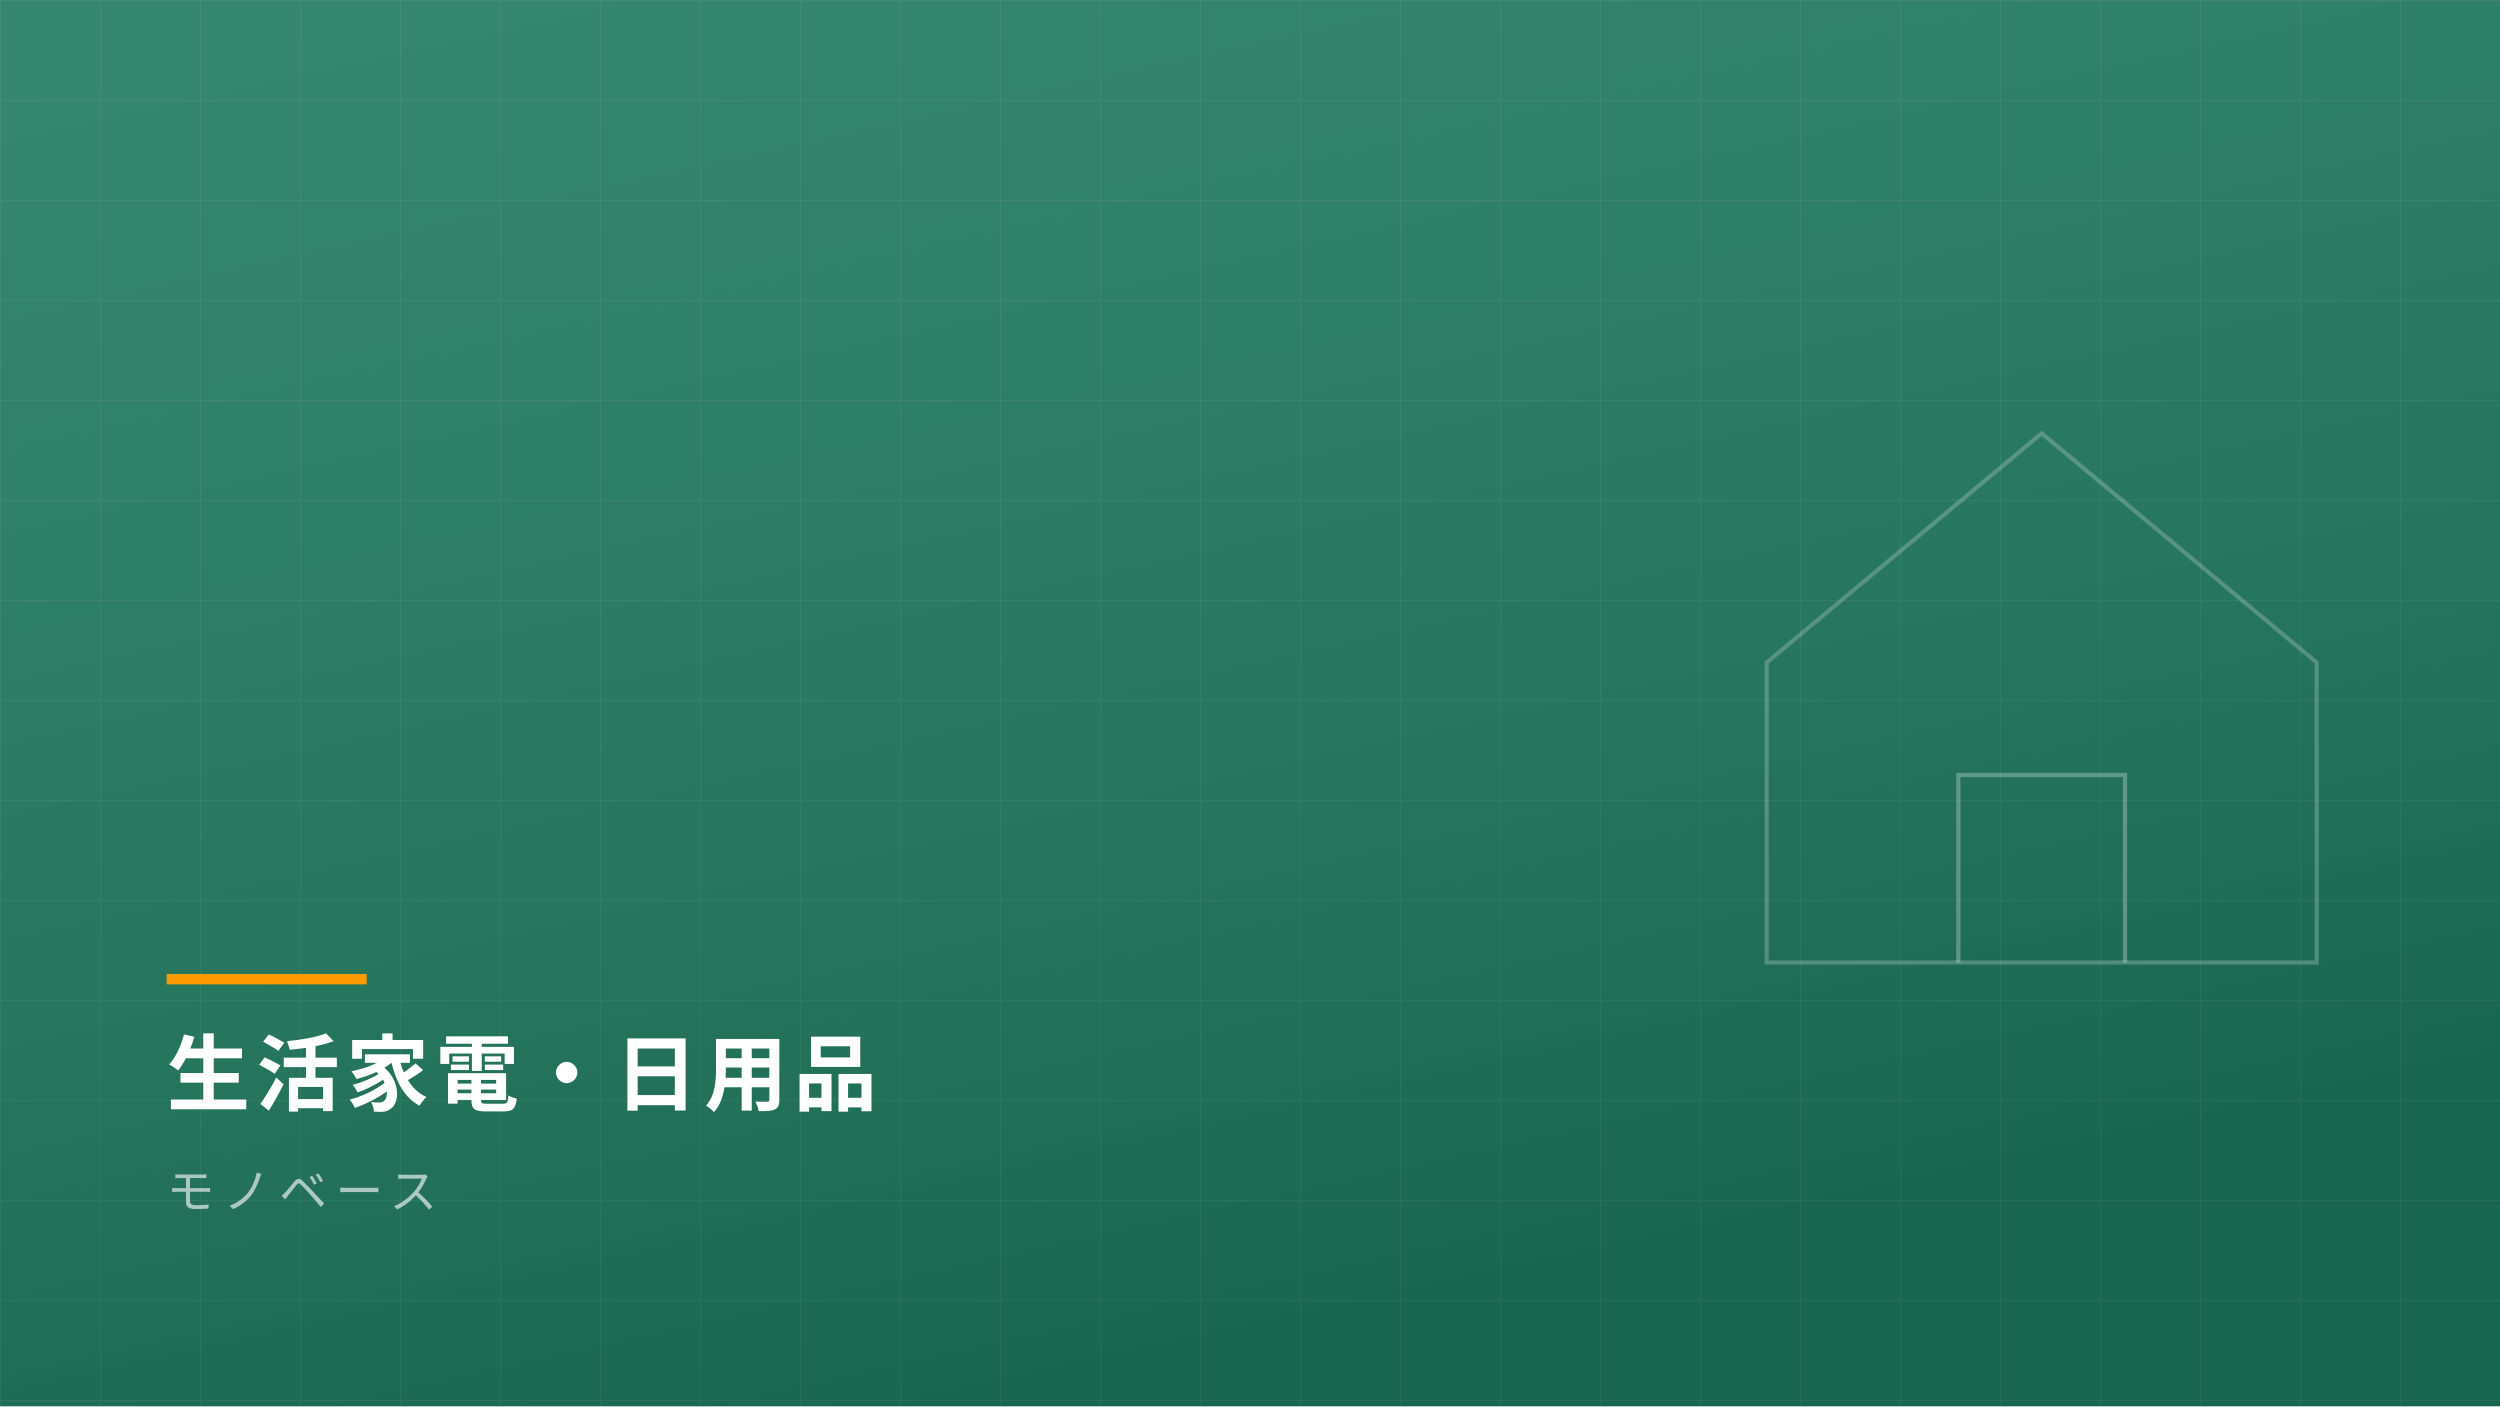
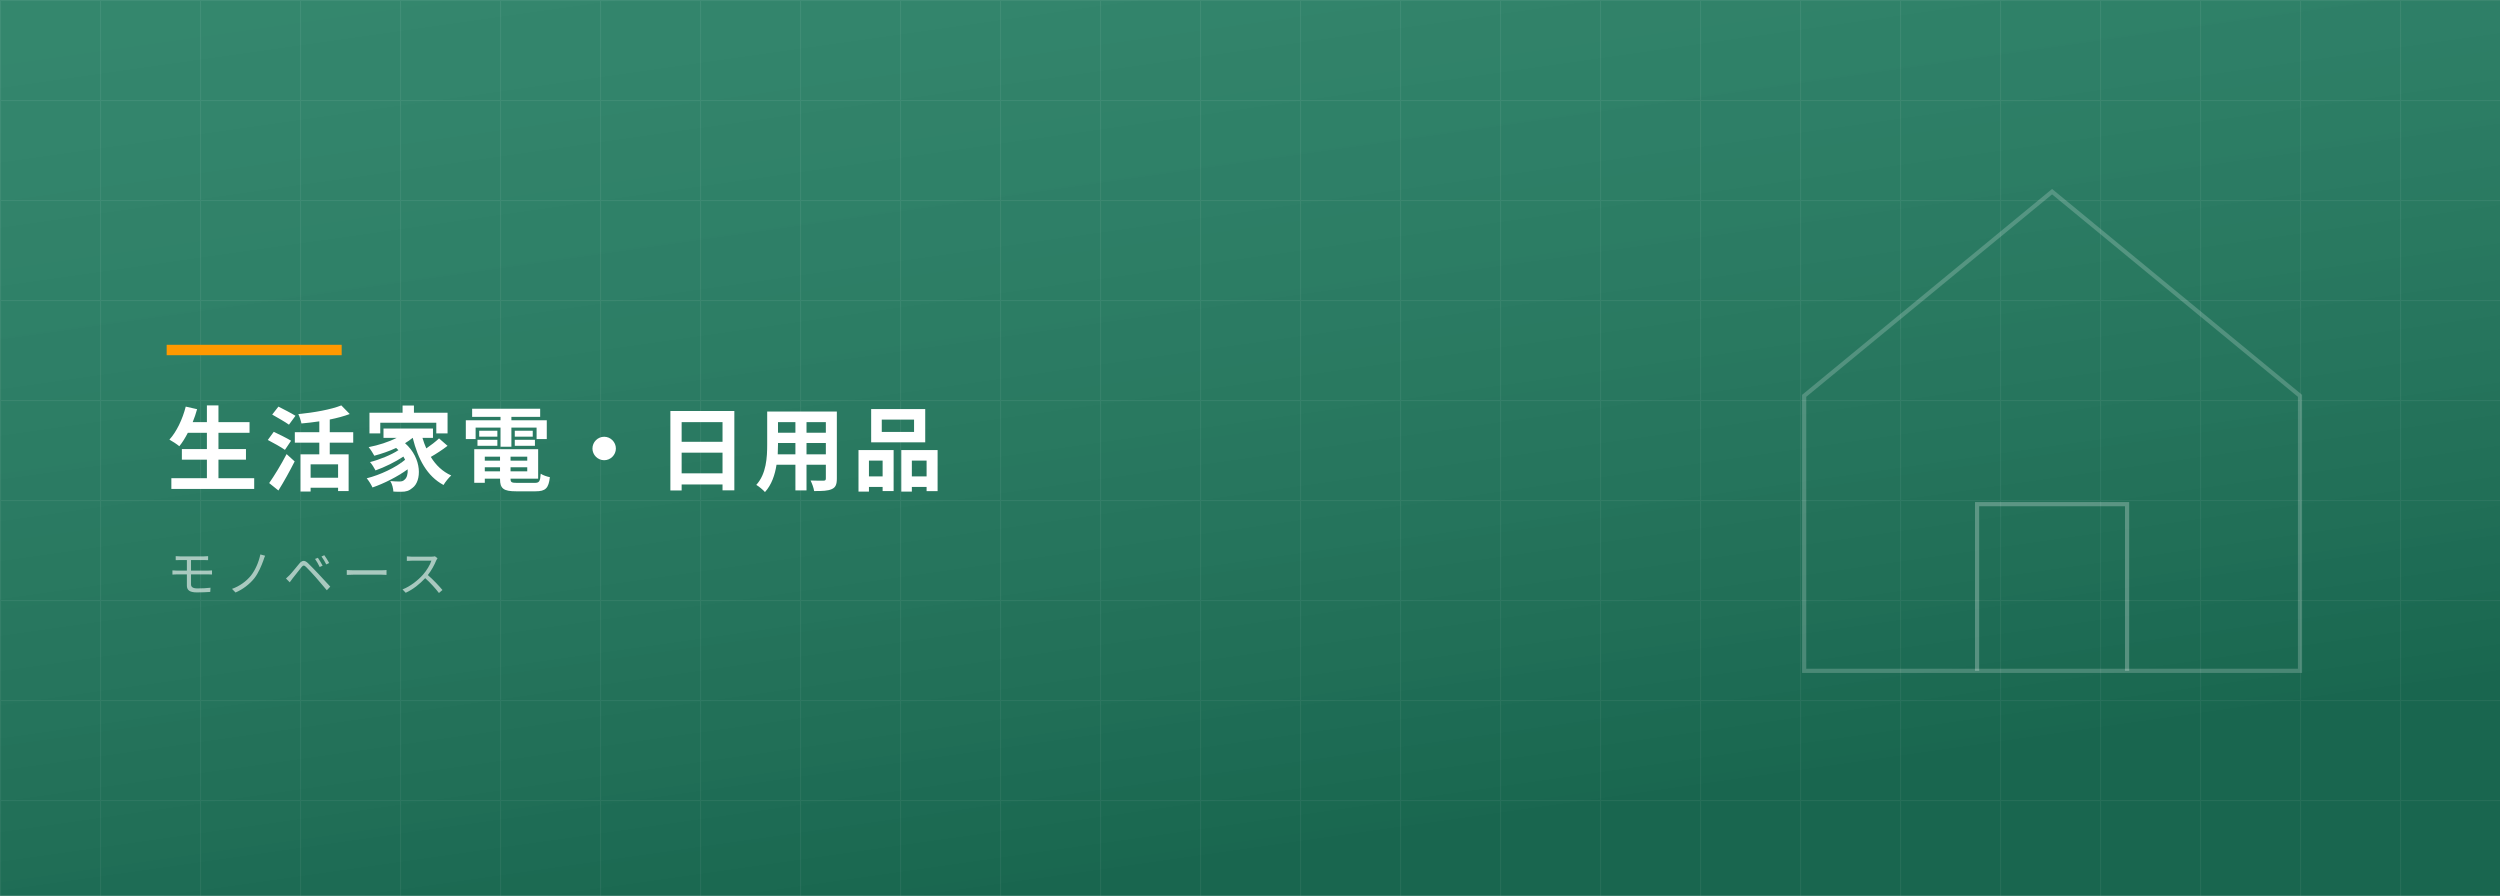
- <svg xmlns="http://www.w3.org/2000/svg" width="1200" height="675" viewBox="0 0 1200 675" role="img" aria-label="生活家電・日用品">
+ <svg xmlns="http://www.w3.org/2000/svg" width="1200" height="430" viewBox="0 0 1200 430" role="img" aria-label="生活家電・日用品">
  <defs>
    <linearGradient id="shade" x1="0" y1="0" x2="0.4" y2="1">
      <stop offset="0%" stop-color="#ffffff" stop-opacity=".10" />
      <stop offset="100%" stop-color="#000000" stop-opacity=".16" />
    </linearGradient>
    <pattern id="grid" width="48" height="48" patternUnits="userSpaceOnUse">
      <path d="M48 0 L0 0 0 48" fill="none" stroke="#ffffff" stroke-opacity=".07" stroke-width="1" />
    </pattern>
  </defs>
-   <rect width="1200" height="675" fill="#1E7A5E" />
-   <rect width="1200" height="675" fill="url(#grid)" />
-   <rect width="1200" height="675" fill="url(#shade)" />
-   <path d="M980 208 L1112 318 L1112 462 L848 462 L848 318 Z" fill="none" stroke="#fff" stroke-opacity=".22" stroke-width="2" />
-   <path d="M940 462 L940 372 L1020 372 L1020 462" fill="none" stroke="#fff" stroke-opacity=".28" stroke-width="2" />
-   <line x1="80" y1="470" x2="176" y2="470" stroke="#FF9900" stroke-width="5" />
-   <text x="80" y="530" font-family="'Noto Sans JP','Hiragino Sans','Yu Gothic',sans-serif" font-size="40" font-weight="700" fill="#ffffff" letter-spacing="3">生活家電・日用品</text>
-   <text x="80" y="580" font-family="'Noto Sans JP','Hiragino Sans','Yu Gothic',sans-serif" font-size="23" font-weight="400" fill="#ffffff" fill-opacity=".62" letter-spacing="4">モノベース</text>
+   <rect width="1200" height="430" fill="#1E7A5E" />
+   <rect width="1200" height="430" fill="url(#grid)" />
+   <rect width="1200" height="430" fill="url(#shade)" />
+   <path d="M985 92 L1104 190 L1104 322 L866 322 L866 190 Z" fill="none" stroke="#fff" stroke-opacity=".20" stroke-width="2" />
+   <path d="M949 322 L949 242 L1021 242 L1021 322" fill="none" stroke="#fff" stroke-opacity=".26" stroke-width="2" />
+   <line x1="80" y1="168" x2="164" y2="168" stroke="#FF9900" stroke-width="5" />
+   <text x="80" y="232" font-family="'Noto Sans JP','Hiragino Sans','Yu Gothic',sans-serif" font-size="44" font-weight="700" fill="#ffffff" letter-spacing="3">生活家電・日用品</text>
+   <text x="80" y="284" font-family="'Noto Sans JP','Hiragino Sans','Yu Gothic',sans-serif" font-size="24" font-weight="400" fill="#ffffff" fill-opacity=".60" letter-spacing="4">モノベース</text>
</svg>
